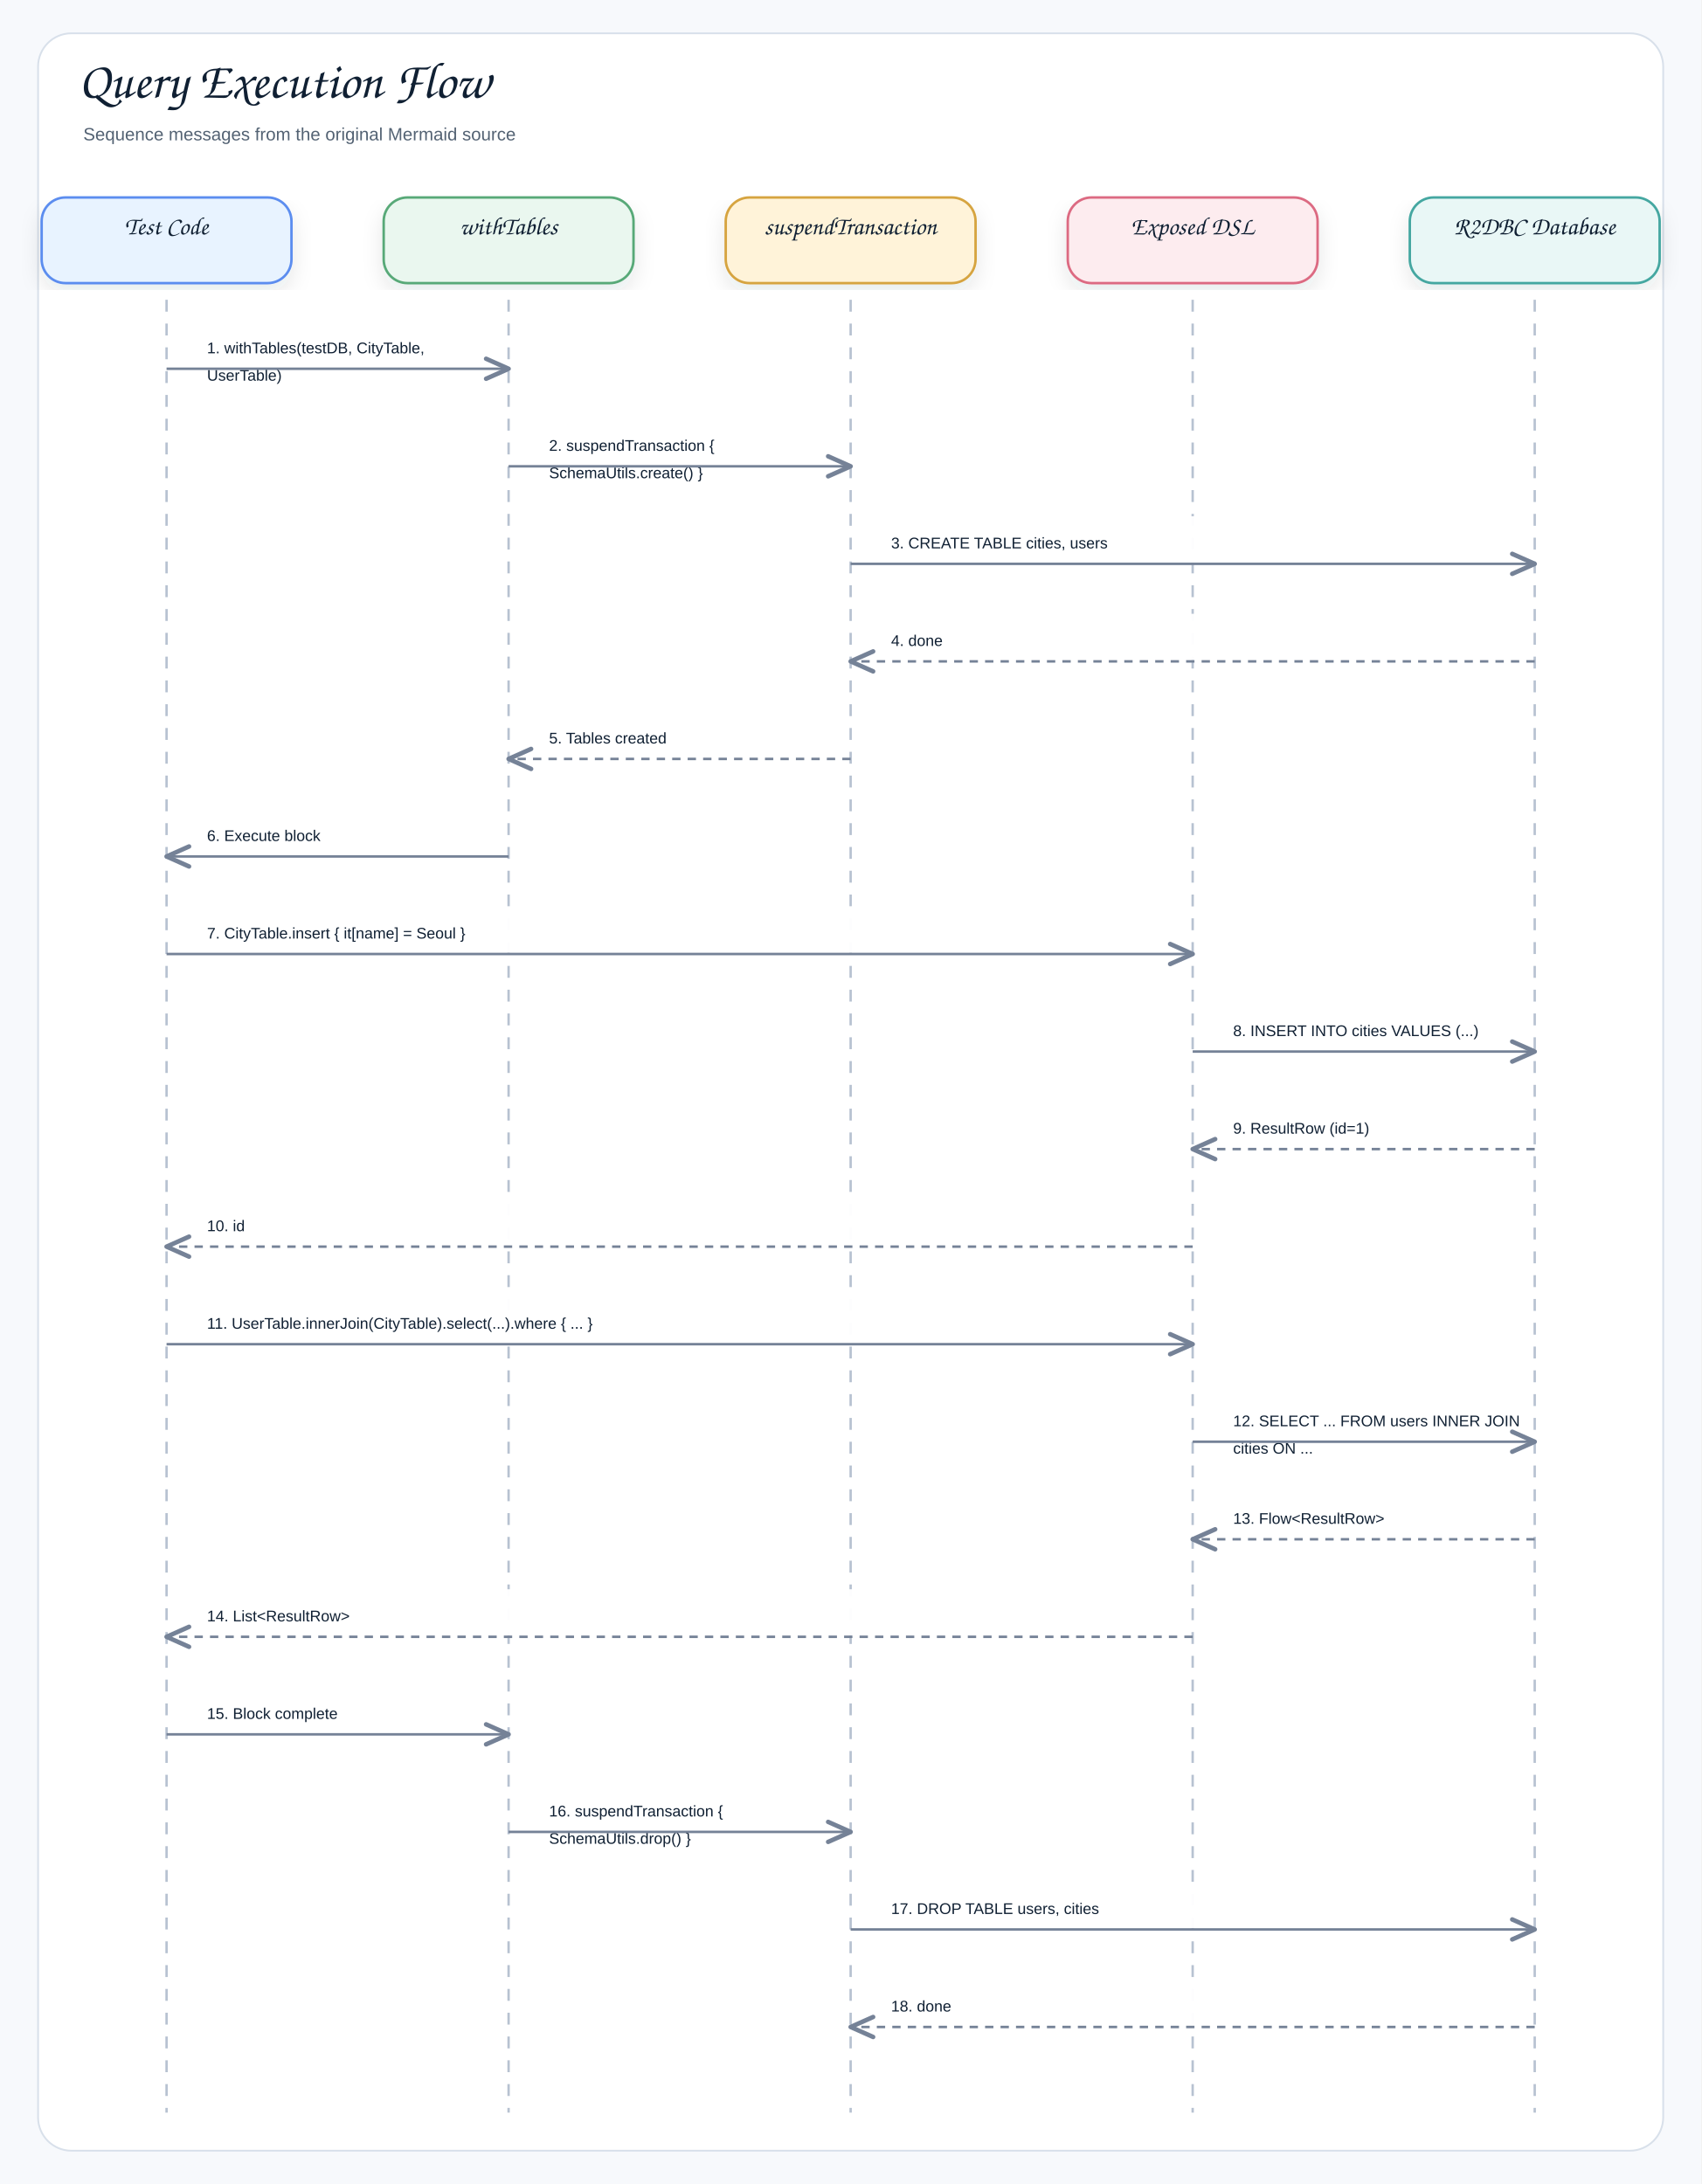
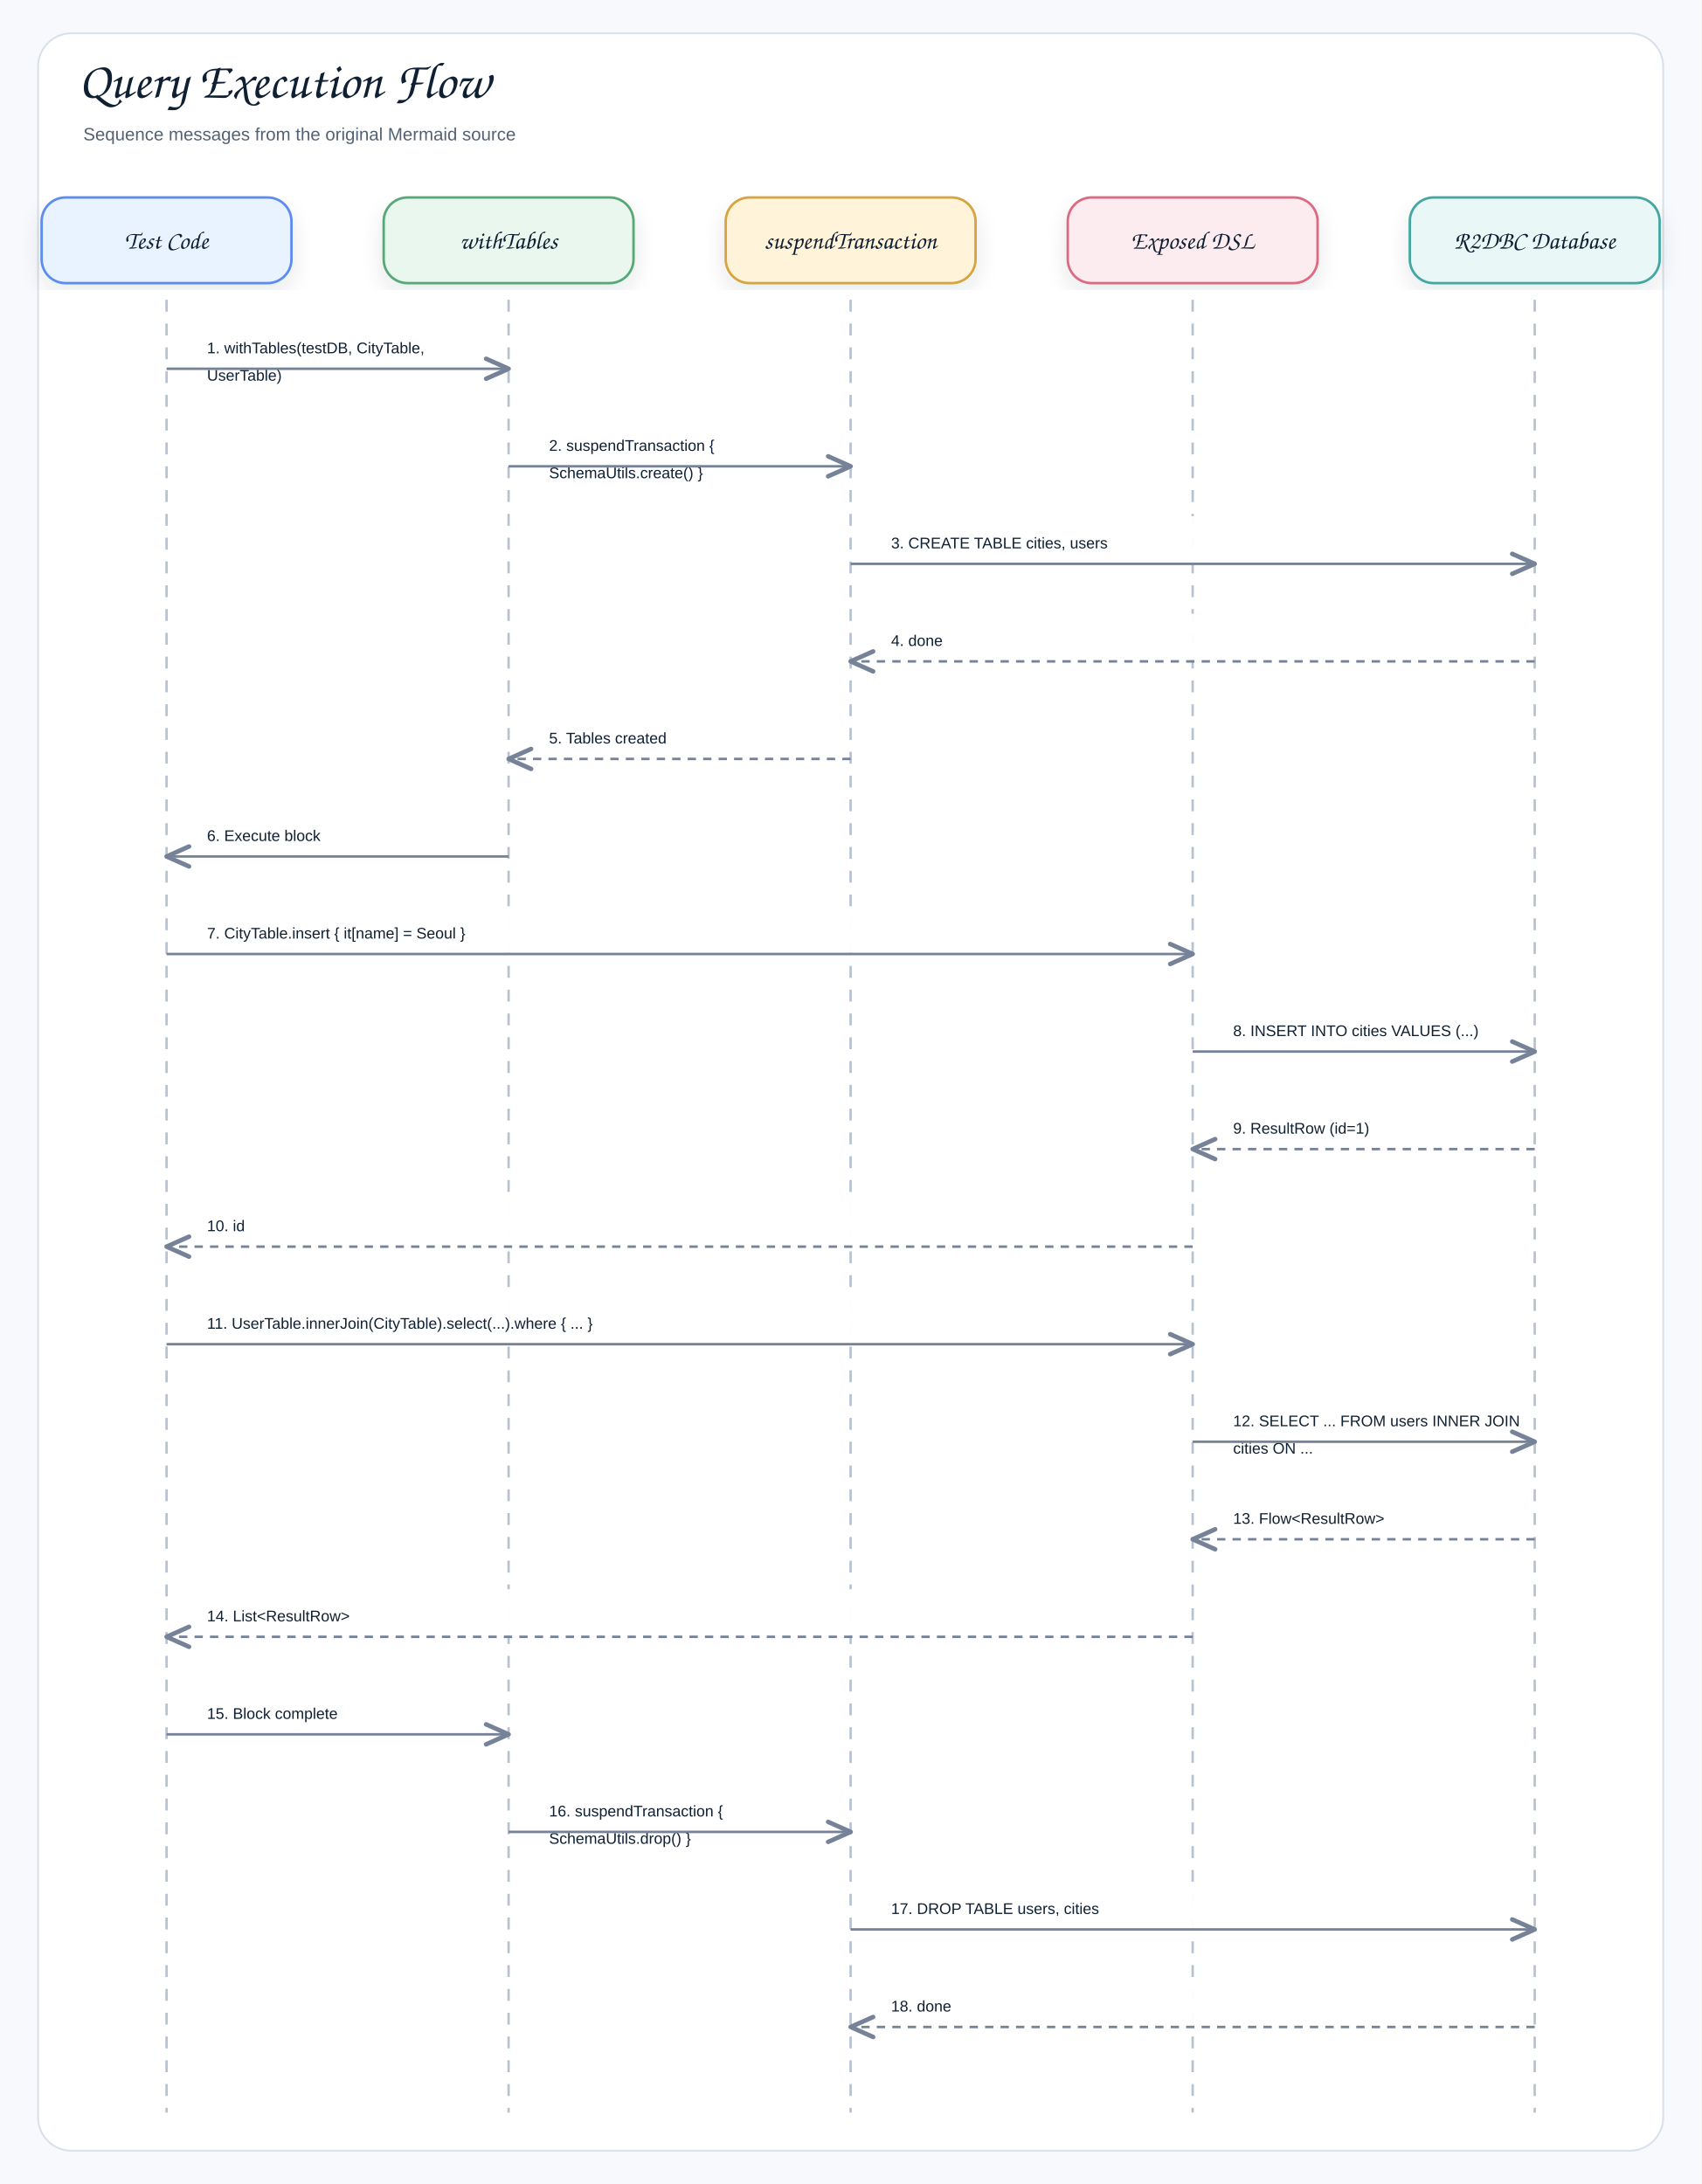
<svg xmlns="http://www.w3.org/2000/svg" width="1430" height="1836" viewBox="0 0 1430 1836" role="img" aria-label="Query Execution Flow">
  <defs>
    <filter id="shadow" x="-8%" y="-8%" width="116%" height="116%">
      <feDropShadow dx="0" dy="8" stdDeviation="9" flood-color="#1f2937" flood-opacity="0.10" />
    </filter>
    <marker id="openArrow" markerWidth="12" markerHeight="10" refX="10" refY="5" orient="auto" markerUnits="strokeWidth">
      <path d="M 1 1 L 10 5 L 1 9" fill="none" stroke="#758297" stroke-width="1.8" stroke-linecap="round" stroke-linejoin="round" />
    </marker>
    <marker id="inherit" markerWidth="14" markerHeight="12" refX="12" refY="6" orient="auto" markerUnits="strokeWidth">
      <path d="M 0 1 L 12 6 L 0 11 Z" fill="#ffffff" stroke="#758297" stroke-width="1.8" />
    </marker>
    <style>
    .canvas{fill:#f7f9fc}.frame{fill:#fff;stroke:#d8e0ea;stroke-width:1.5}
    .title{font-family:"Architects Daughter","Comic Sans MS","Comic Sans",cursive;font-size:43px;font-weight:400;fill:#102033}
    .subtitle{font-family:"Comic Sans MS","Comic Sans","Comic Neue",Arial,sans-serif;font-size:15px;font-weight:400;fill:#536273}
    .label{font-family:"Architects Daughter","Comic Sans MS","Comic Sans",cursive;font-size:25px;font-weight:400;fill:#102033}
    .smallLabel{font-family:"Architects Daughter","Comic Sans MS","Comic Sans",cursive;font-size:21px;font-weight:400;fill:#102033}
    .mono{font-family:"Comic Sans MS","Comic Sans","Comic Neue",Arial,sans-serif;font-size:12px;font-weight:400;fill:#102033}
    .small{font-family:"Comic Sans MS","Comic Sans","Comic Neue",Arial,sans-serif;font-size:12px;font-weight:400;fill:#536273}
    .strong{font-family:"Comic Sans MS","Comic Sans","Comic Neue",Arial,sans-serif;font-size:13px;font-weight:400;fill:#102033}
    .card{stroke-width:2.1;filter:url(#shadow)}.compartment{stroke-width:1.5;fill:none}
    .line{stroke:#758297;stroke-width:2.1;fill:none;marker-end:url(#openArrow)}
    .plainLine{stroke:#758297;stroke-width:2.1;fill:none}
    .dashed{stroke:#758297;stroke-width:2.1;stroke-dasharray:7 6;fill:none;marker-end:url(#openArrow)}
    .inheritLine{stroke:#758297;stroke-width:2.2;fill:none;marker-end:url(#inherit)}
    .implLine{stroke:#758297;stroke-width:2.2;stroke-dasharray:8 7;fill:none;marker-end:url(#inherit)}
  </style>
  </defs>
  <rect class="canvas" width="1430" height="1836" />
  <rect class="frame" x="32" y="28" width="1366" height="1780" rx="28" />
  <text class="title" x="66" y="82">Query Execution Flow</text>
  <text class="subtitle" x="70" y="118">Sequence messages from the original Mermaid source</text>
  <rect class="card" x="35" y="166" width="210" height="72" rx="20" fill="#E8F3FF" stroke="#5B8DEF" />
-   <text class="smallLabel" x="140" y="197" text-anchor="middle">Test Code</text>
+   <text class="smallLabel" x="140" y="209" text-anchor="middle">Test Code</text>
  <line x1="140" y1="252" x2="140" y2="1776" stroke="#b7c2d1" stroke-width="2" stroke-dasharray="10 10" />
  <rect class="card" x="322.5" y="166" width="210" height="72" rx="20" fill="#EAF7EF" stroke="#58A978" />
-   <text class="smallLabel" x="427.5" y="197" text-anchor="middle">withTables</text>
+   <text class="smallLabel" x="427.5" y="209" text-anchor="middle">withTables</text>
  <line x1="427.5" y1="252" x2="427.5" y2="1776" stroke="#b7c2d1" stroke-width="2" stroke-dasharray="10 10" />
  <rect class="card" x="610" y="166" width="210" height="72" rx="20" fill="#FFF3D9" stroke="#D6A441" />
-   <text class="smallLabel" x="715" y="197" text-anchor="middle">suspendTransaction</text>
+   <text class="smallLabel" x="715" y="209" text-anchor="middle">suspendTransaction</text>
  <line x1="715" y1="252" x2="715" y2="1776" stroke="#b7c2d1" stroke-width="2" stroke-dasharray="10 10" />
  <rect class="card" x="897.5" y="166" width="210" height="72" rx="20" fill="#FDECEF" stroke="#DC6B82" />
-   <text class="smallLabel" x="1002.5" y="197" text-anchor="middle">Exposed DSL</text>
+   <text class="smallLabel" x="1002.5" y="209" text-anchor="middle">Exposed DSL</text>
  <line x1="1002.5" y1="252" x2="1002.5" y2="1776" stroke="#b7c2d1" stroke-width="2" stroke-dasharray="10 10" />
  <rect class="card" x="1185" y="166" width="210" height="72" rx="20" fill="#E9F7F6" stroke="#45A7A1" />
-   <text class="smallLabel" x="1290" y="197" text-anchor="middle">R2DBC Database</text>
+   <text class="smallLabel" x="1290" y="209" text-anchor="middle">R2DBC Database</text>
  <line x1="1290" y1="252" x2="1290" y2="1776" stroke="#b7c2d1" stroke-width="2" stroke-dasharray="10 10" />
  <rect x="158" y="270" width="251.5" height="62" rx="12" fill="#ffffff" opacity="0.97" />
  <text class="strong" x="174" y="297" text-anchor="start">1. withTables(testDB, CityTable,</text>
  <text class="strong" x="174" y="320" text-anchor="start">UserTable)</text>
  <path class="line" d="M140 310 L427.5 310" />
  <rect x="445.5" y="352" width="251.5" height="62" rx="12" fill="#ffffff" opacity="0.97" />
  <text class="strong" x="461.5" y="379" text-anchor="start">2. suspendTransaction {</text>
  <text class="strong" x="461.5" y="402" text-anchor="start">SchemaUtils.create() }</text>
  <path class="line" d="M427.5 392 L715 392" />
  <rect x="733" y="434" width="539" height="39" rx="12" fill="#ffffff" opacity="0.97" />
  <text class="strong" x="749" y="461" text-anchor="start">3. CREATE TABLE cities, users</text>
  <path class="line" d="M715 474 L1290 474" />
  <rect x="733" y="516" width="539" height="39" rx="12" fill="#ffffff" opacity="0.97" />
  <text class="strong" x="749" y="543" text-anchor="start">4. done</text>
  <path class="dashed" d="M1290 556 L715 556" />
  <rect x="445.5" y="598" width="251.5" height="39" rx="12" fill="#ffffff" opacity="0.97" />
  <text class="strong" x="461.5" y="625" text-anchor="start">5. Tables created</text>
  <path class="dashed" d="M715 638 L427.5 638" />
  <rect x="158" y="680" width="251.5" height="39" rx="12" fill="#ffffff" opacity="0.97" />
  <text class="strong" x="174" y="707" text-anchor="start">6. Execute block</text>
  <path class="line" d="M427.5 720 L140 720" />
  <rect x="158" y="762" width="826.5" height="39" rx="12" fill="#ffffff" opacity="0.97" />
  <text class="strong" x="174" y="789" text-anchor="start">7. CityTable.insert { it[name] = Seoul }</text>
  <path class="line" d="M140 802 L1002.5 802" />
  <rect x="1020.5" y="844" width="251.5" height="39" rx="12" fill="#ffffff" opacity="0.97" />
  <text class="strong" x="1036.5" y="871" text-anchor="start">8. INSERT INTO cities VALUES (...)</text>
  <path class="line" d="M1002.5 884 L1290 884" />
  <rect x="1020.5" y="926" width="251.5" height="39" rx="12" fill="#ffffff" opacity="0.97" />
  <text class="strong" x="1036.5" y="953" text-anchor="start">9. ResultRow (id=1)</text>
  <path class="dashed" d="M1290 966 L1002.5 966" />
  <rect x="158" y="1008" width="826.5" height="39" rx="12" fill="#ffffff" opacity="0.97" />
  <text class="strong" x="174" y="1035" text-anchor="start">10. id</text>
  <path class="dashed" d="M1002.5 1048 L140 1048" />
  <rect x="158" y="1090" width="826.5" height="39" rx="12" fill="#ffffff" opacity="0.97" />
  <text class="strong" x="174" y="1117" text-anchor="start">11. UserTable.innerJoin(CityTable).select(...).where { ... }</text>
  <path class="line" d="M140 1130 L1002.5 1130" />
  <rect x="1020.5" y="1172" width="251.5" height="62" rx="12" fill="#ffffff" opacity="0.97" />
  <text class="strong" x="1036.5" y="1199" text-anchor="start">12. SELECT ... FROM users INNER JOIN</text>
  <text class="strong" x="1036.5" y="1222" text-anchor="start">cities ON ...</text>
  <path class="line" d="M1002.5 1212 L1290 1212" />
  <rect x="1020.5" y="1254" width="251.5" height="39" rx="12" fill="#ffffff" opacity="0.97" />
  <text class="strong" x="1036.5" y="1281" text-anchor="start">13. Flow&lt;ResultRow&gt;</text>
  <path class="dashed" d="M1290 1294 L1002.5 1294" />
  <rect x="158" y="1336" width="826.5" height="39" rx="12" fill="#ffffff" opacity="0.97" />
  <text class="strong" x="174" y="1363" text-anchor="start">14. List&lt;ResultRow&gt;</text>
  <path class="dashed" d="M1002.5 1376 L140 1376" />
  <rect x="158" y="1418" width="251.5" height="39" rx="12" fill="#ffffff" opacity="0.97" />
  <text class="strong" x="174" y="1445" text-anchor="start">15. Block complete</text>
  <path class="line" d="M140 1458 L427.5 1458" />
  <rect x="445.5" y="1500" width="251.5" height="62" rx="12" fill="#ffffff" opacity="0.97" />
  <text class="strong" x="461.5" y="1527" text-anchor="start">16. suspendTransaction {</text>
  <text class="strong" x="461.5" y="1550" text-anchor="start">SchemaUtils.drop() }</text>
  <path class="line" d="M427.5 1540 L715 1540" />
  <rect x="733" y="1582" width="539" height="39" rx="12" fill="#ffffff" opacity="0.97" />
  <text class="strong" x="749" y="1609" text-anchor="start">17. DROP TABLE users, cities</text>
  <path class="line" d="M715 1622 L1290 1622" />
  <rect x="733" y="1664" width="539" height="39" rx="12" fill="#ffffff" opacity="0.97" />
  <text class="strong" x="749" y="1691" text-anchor="start">18. done</text>
  <path class="dashed" d="M1290 1704 L715 1704" />
</svg>
